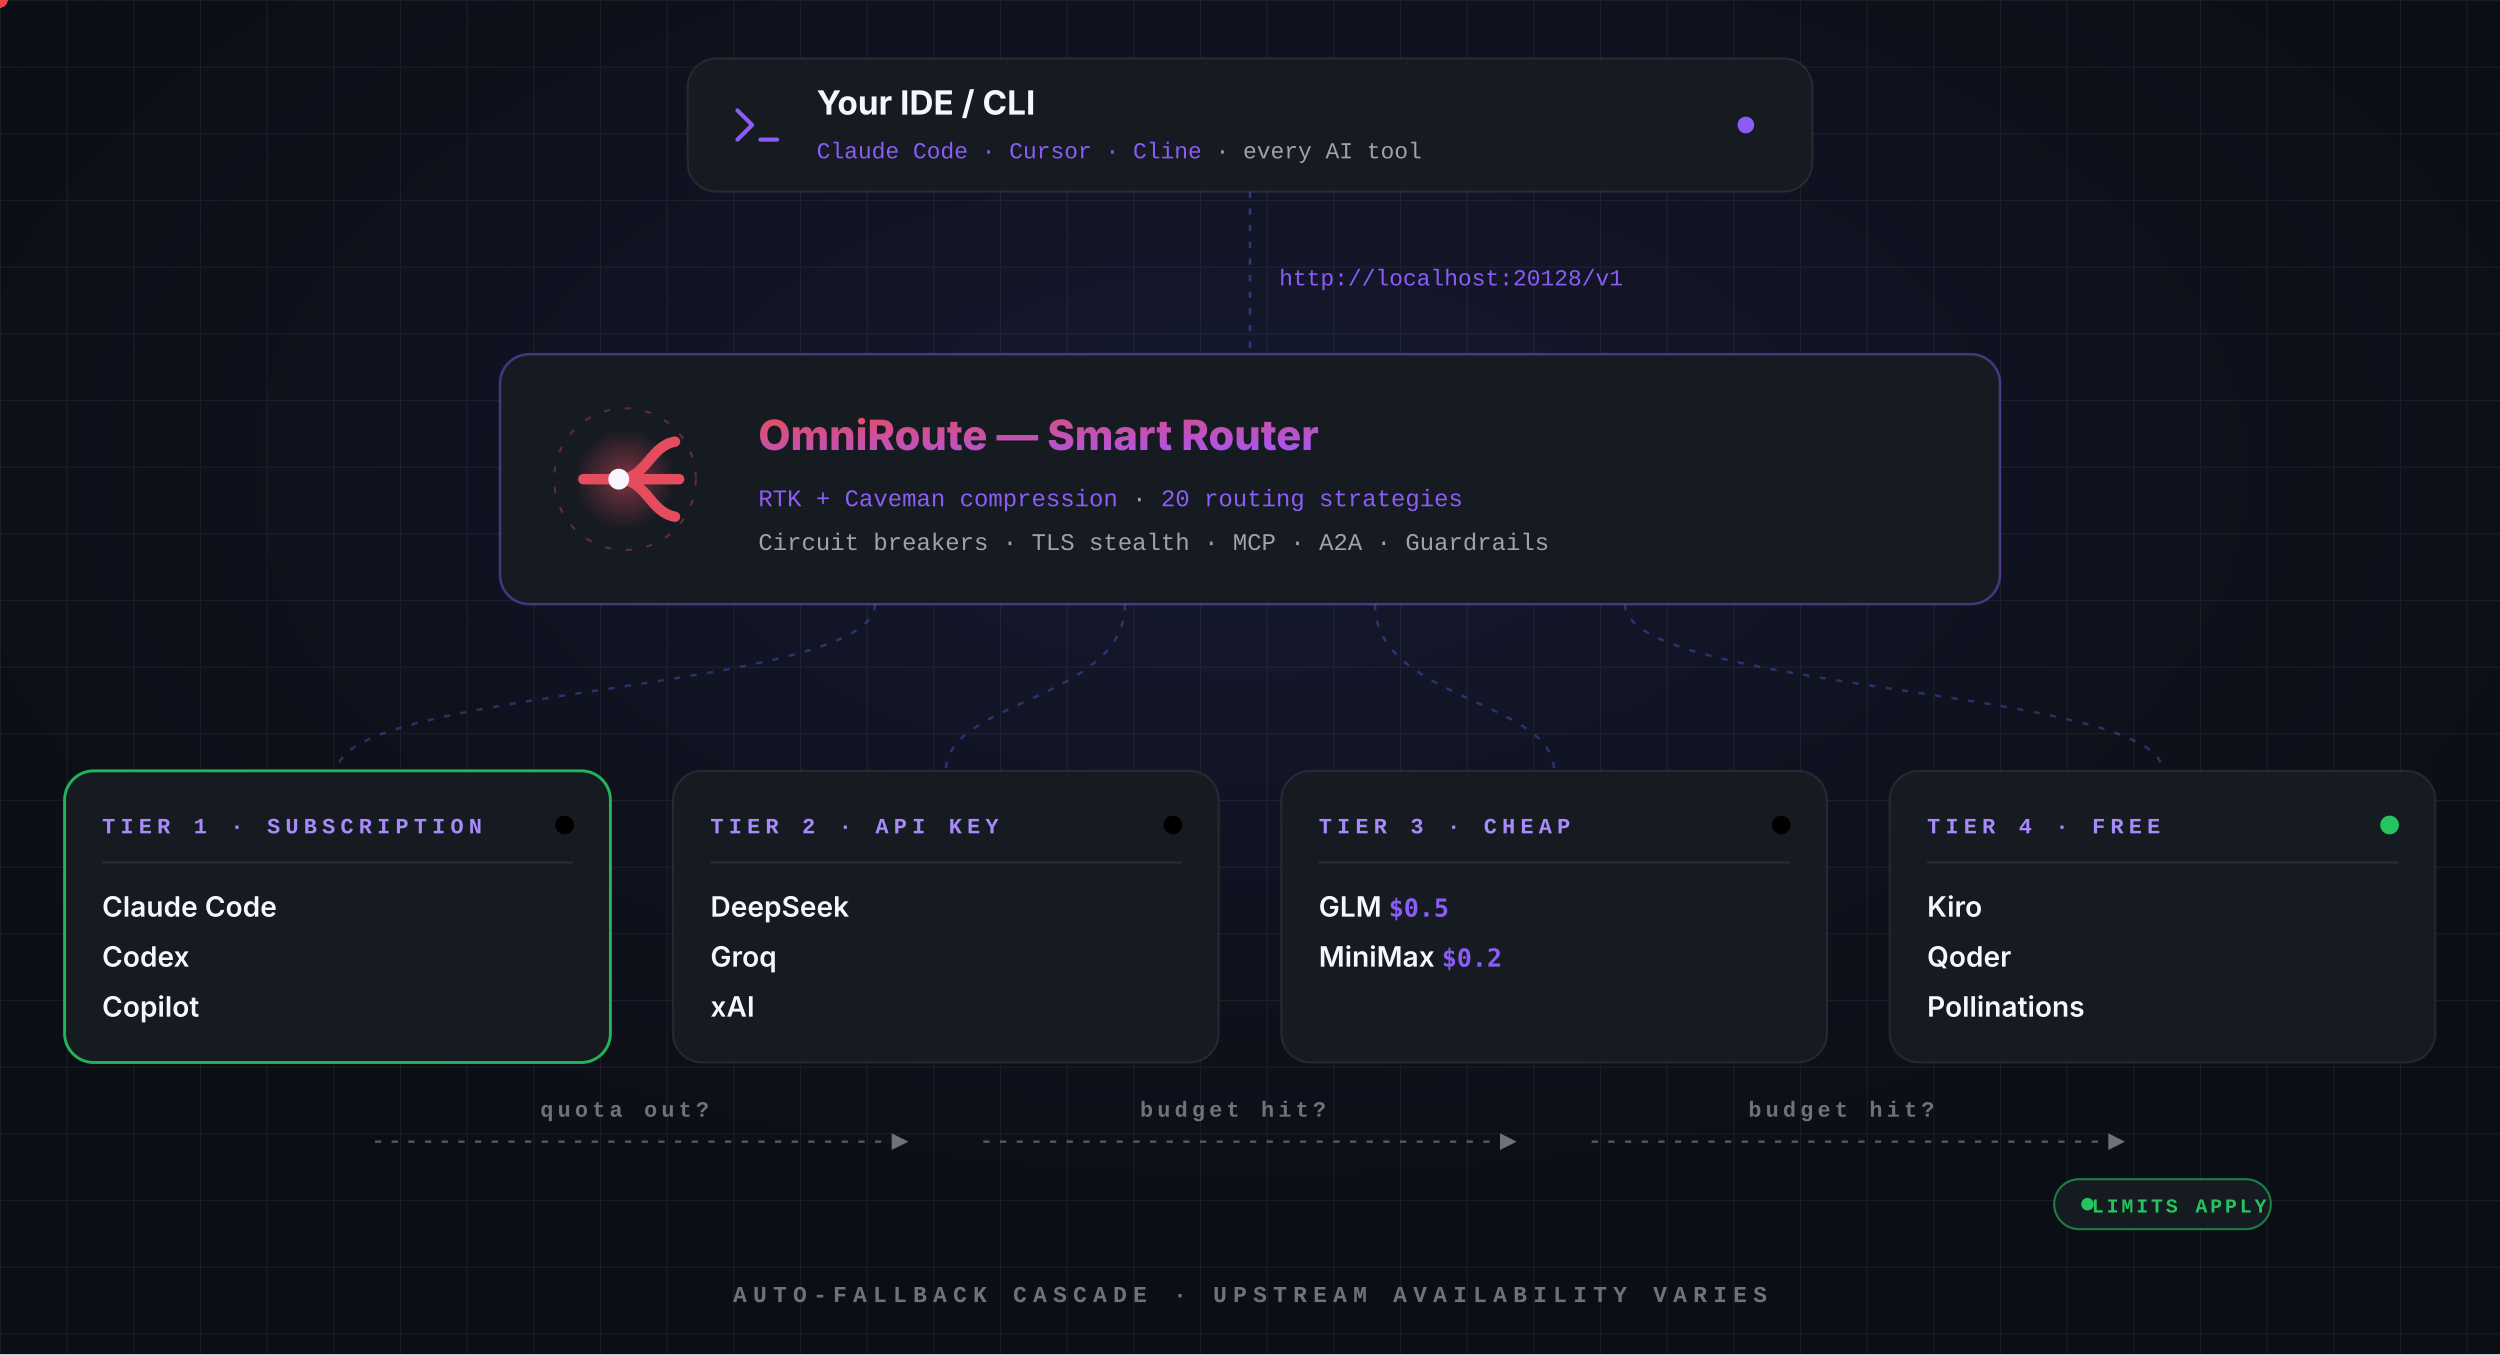
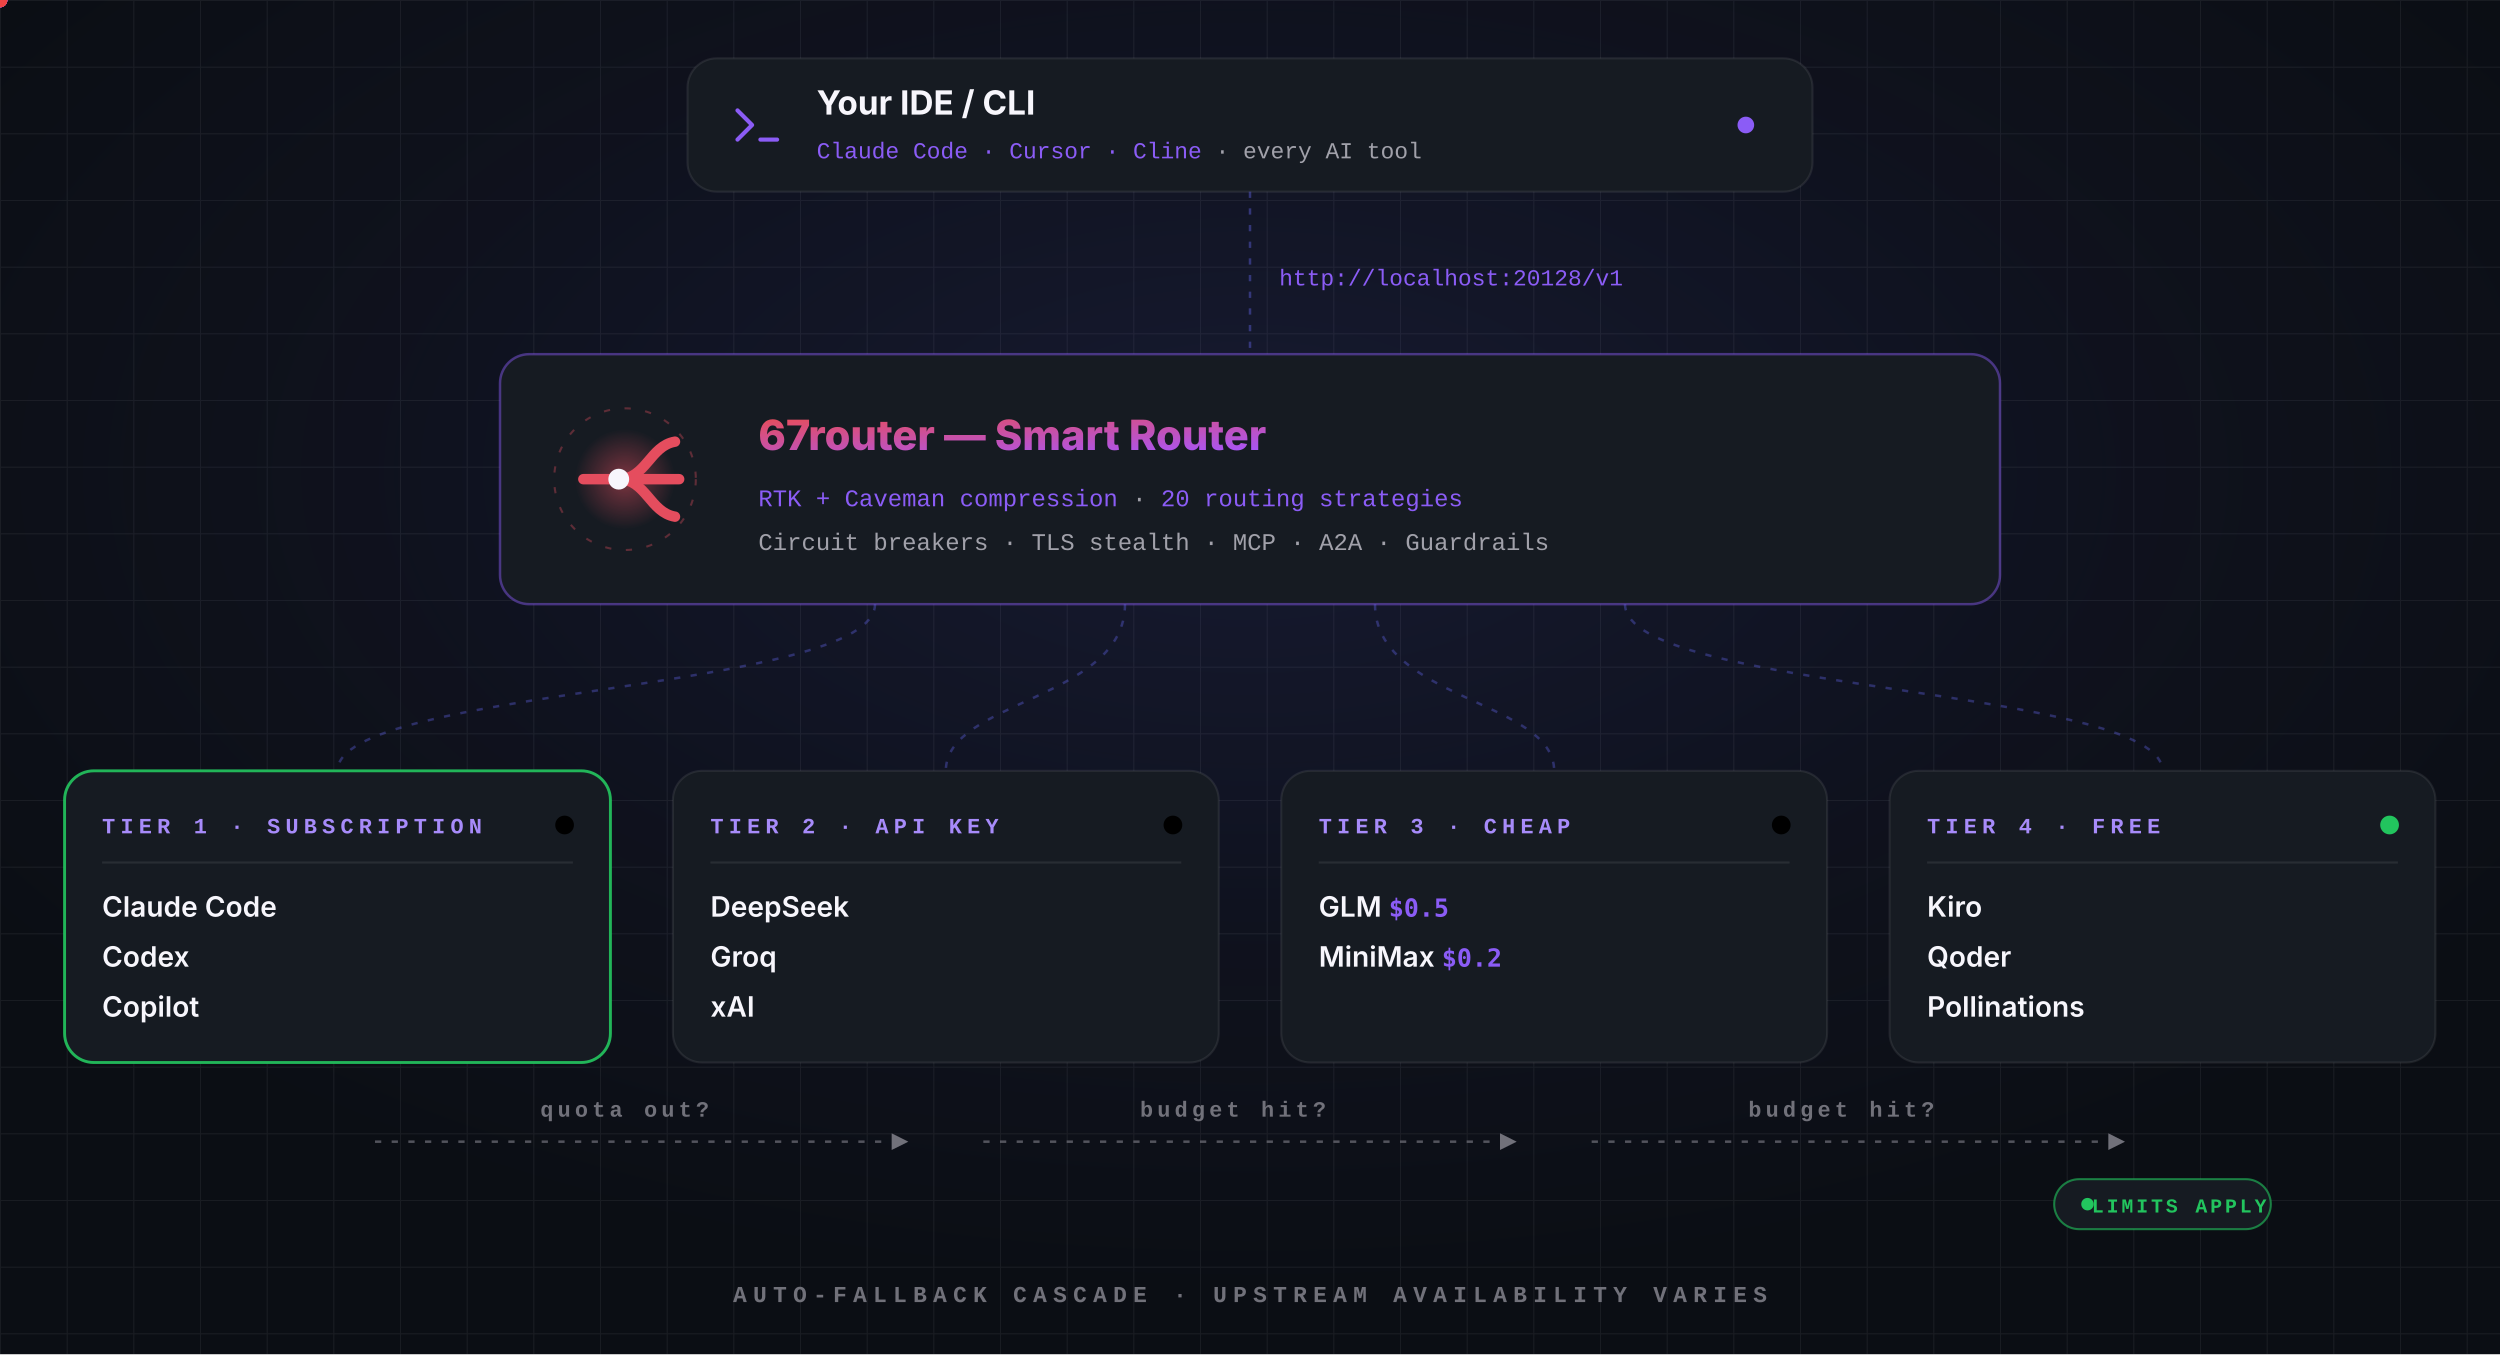
- <svg xmlns="http://www.w3.org/2000/svg" viewBox="0 0 1200 650" role="img" aria-label="OmniRoute request flow — auto-fallback cascade across 4 provider tiers">
+ <svg xmlns="http://www.w3.org/2000/svg" viewBox="0 0 1200 650" role="img" aria-label="67router request flow — auto-fallback cascade across 4 provider tiers">
  <defs>
    <radialGradient id="hubGlow" cx="50%" cy="50%" r="50%">
      <stop offset="0%" stop-color="#e54d5e" stop-opacity="0.5" />
      <stop offset="100%" stop-color="#e54d5e" stop-opacity="0" />
    </radialGradient>
    <radialGradient id="bgGlow" cx="50%" cy="35%" r="60%">
      <stop offset="0%" stop-color="#6366f1" stop-opacity="0.13" />
      <stop offset="60%" stop-color="#6366f1" stop-opacity="0.04" />
      <stop offset="100%" stop-color="#6366f1" stop-opacity="0" />
    </radialGradient>
    <linearGradient id="cardGrad" x1="0" x2="0" y1="0" y2="1">
      <stop offset="0%" stop-color="#161b22" stop-opacity="1" />
      <stop offset="100%" stop-color="#161b22" stop-opacity="1" />
    </linearGradient>
    <path id="pIn" d="M 600,92 L 600,170" />
    <path id="pT1" d="M 420,290 C 420,332 162,330 162,370" />
    <path id="pT2" d="M 540,290 C 540,336 454,336 454,370" />
    <path id="pT3" d="M 660,290 C 660,336 746,336 746,370" />
    <path id="pT4" d="M 780,290 C 780,332 1038,330 1038,370" />
    <path id="pC1" d="M 180,548 L 428,548" />
    <path id="pC2" d="M 472,548 L 720,548" />
    <path id="pC3" d="M 764,548 L 1012,548" />
    <linearGradient id="gradBrand" x1="0" y1="0" x2="1" y2="1">
      <stop offset="0%" stop-color="#e54d5e" />
      <stop offset="100%" stop-color="#a855f7" />
    </linearGradient>
    <pattern id="gridPaper" width="32" height="32" patternUnits="userSpaceOnUse">
      <path d="M 32 0 L 0 0 0 32" fill="none" stroke="#ffffff" stroke-opacity="0.06" stroke-width="1" />
    </pattern>
  </defs>
  <rect width="1200" height="650" fill="#0b0e14" />
  <rect width="1200" height="650" fill="url(#gridPaper)" />
  <rect width="1200" height="650" fill="url(#bgGlow)" />
  <rect x="330" y="28" width="540" height="64" rx="14" fill="url(#cardGrad)" stroke="#ffffff" stroke-opacity="0.08" stroke-width="1" />
  <g transform="translate(362, 60)" stroke="#8b5cf6" stroke-width="2" stroke-linecap="round" stroke-linejoin="round" fill="none">
    <path d="M -8 -7 L -1 0 L -8 7" />
    <line x1="3" y1="7" x2="11" y2="7" />
  </g>
  <text x="392" y="55" font-family="Inter, 'Segoe UI', Arial, Helvetica, system-ui, sans-serif" font-size="16" font-weight="700" fill="#F7F6FC">Your IDE / CLI</text>
  <text x="392" y="76" font-family="Consolas, 'Courier New', monospace" font-size="11" fill="#a1a1aa">
    <tspan fill="#8b5cf6">Claude Code · Cursor · Cline</tspan> · every AI tool</text>
  <circle cx="838" cy="60" r="4" fill="#8b5cf6">
    <animate attributeName="opacity" values="1;0.4;1" dur="2.5s" repeatCount="indefinite" />
  </circle>
  <use href="#pIn" stroke="#6366f1" stroke-width="1.2" stroke-dasharray="3 5" opacity="0.4" />
  <text x="614" y="137" font-family="Consolas, 'Courier New', monospace" font-size="11" fill="#8b5cf6">http://localhost:20128/v1</text>
  <g fill="#a78bfa">
    <circle r="3.2">
      <animateMotion dur="1.6s" repeatCount="indefinite" begin="0s">
        <mpath href="#pIn" />
      </animateMotion>
      <animate attributeName="opacity" values="0;1;1;0" dur="1.6s" begin="0s" repeatCount="indefinite" />
    </circle>
    <circle r="3.2">
      <animateMotion dur="1.6s" repeatCount="indefinite" begin="0.55s">
        <mpath href="#pIn" />
      </animateMotion>
      <animate attributeName="opacity" values="0;1;1;0" dur="1.6s" begin="0.55s" repeatCount="indefinite" />
    </circle>
    <circle r="3.2">
      <animateMotion dur="1.6s" repeatCount="indefinite" begin="1.1s">
        <mpath href="#pIn" />
      </animateMotion>
      <animate attributeName="opacity" values="0;1;1;0" dur="1.6s" begin="1.1s" repeatCount="indefinite" />
    </circle>
  </g>
  <rect x="240" y="170" width="720" height="120" rx="14" fill="url(#cardGrad)" stroke="#8b5cf6" stroke-width="1.2" stroke-opacity="0.45" />
  <g transform="translate(258, 188)">
    <circle cx="42" cy="42" r="34" fill="none" stroke="#e54d5e" stroke-width="1" opacity="0.35" stroke-dasharray="3 7">
      <animateTransform attributeName="transform" type="rotate" from="0 42 42" to="360 42 42" dur="30s" repeatCount="indefinite" />
    </circle>
    <circle cx="42" cy="42" r="24" fill="url(#hubGlow)">
      <animate attributeName="r" values="22;30;22" dur="3.2s" repeatCount="indefinite" />
    </circle>
    <g stroke="#e54d5e" stroke-width="5" stroke-linecap="round" fill="none">
      <line x1="22" y1="42" x2="38" y2="42" />
      <path d="M 39 42 C 52 42, 54 26, 66 24" />
      <path d="M 39 42 C 54 42, 56 42, 68 42" />
      <path d="M 39 42 C 52 42, 54 58, 66 60" />
    </g>
    <circle cx="39" cy="42" r="5" fill="#f7f6fc">
      <animate attributeName="opacity" values="1;0.7;1" dur="1.8s" repeatCount="indefinite" />
    </circle>
  </g>
-   <text x="364" y="216" font-family="Inter, 'Segoe UI', Arial, Helvetica, system-ui, sans-serif" font-size="20" font-weight="800" fill="url(#gradBrand)">OmniRoute — Smart Router</text>
+   <text x="364" y="216" font-family="Inter, 'Segoe UI', Arial, Helvetica, system-ui, sans-serif" font-size="20" font-weight="800" fill="url(#gradBrand)">67router — Smart Router</text>
  <text x="364" y="243" font-family="Consolas, 'Courier New', monospace" font-size="11.5" fill="#a1a1aa">
    <tspan fill="#8b5cf6">RTK + Caveman compression</tspan> · <tspan fill="#8b5cf6">20 routing strategies</tspan>
  </text>
  <text x="364" y="264" font-family="Consolas, 'Courier New', monospace" font-size="11.5" fill="#a1a1aa">Circuit breakers · TLS stealth · MCP · A2A · Guardrails</text>
  <g stroke="#6366f1" stroke-width="1.2" fill="none" stroke-dasharray="3 5" opacity="0.35">
    <use href="#pT1" />
    <use href="#pT2" />
    <use href="#pT3" />
    <use href="#pT4" />
  </g>
  <g fill="#8b5cf6">
    <g>
      <animate attributeName="opacity" values="1;1;0;0;1" keyTimes="0;0.23;0.27;0.96;1" dur="16s" repeatCount="indefinite" />
      <circle r="3.5">
        <animateMotion dur="1.4s" repeatCount="indefinite" begin="0s">
          <mpath href="#pT1" />
        </animateMotion>
        <animate attributeName="opacity" values="0;1;1;0" dur="1.4s" begin="0s" repeatCount="indefinite" />
      </circle>
      <circle r="3.5">
        <animateMotion dur="1.4s" repeatCount="indefinite" begin="0.7s">
          <mpath href="#pT1" />
        </animateMotion>
        <animate attributeName="opacity" values="0;1;1;0" dur="1.4s" begin="0.7s" repeatCount="indefinite" />
      </circle>
    </g>
    <g>
      <animate attributeName="opacity" values="0;0;1;1;0;0" keyTimes="0;0.24;0.28;0.48;0.52;1" dur="16s" repeatCount="indefinite" />
      <circle r="3.5">
        <animateMotion dur="1.4s" repeatCount="indefinite" begin="0s">
          <mpath href="#pT2" />
        </animateMotion>
        <animate attributeName="opacity" values="0;1;1;0" dur="1.4s" begin="0s" repeatCount="indefinite" />
      </circle>
      <circle r="3.5">
        <animateMotion dur="1.4s" repeatCount="indefinite" begin="0.7s">
          <mpath href="#pT2" />
        </animateMotion>
        <animate attributeName="opacity" values="0;1;1;0" dur="1.4s" begin="0.7s" repeatCount="indefinite" />
      </circle>
    </g>
    <g>
      <animate attributeName="opacity" values="0;0;1;1;0;0" keyTimes="0;0.49;0.53;0.73;0.77;1" dur="16s" repeatCount="indefinite" />
      <circle r="3.5">
        <animateMotion dur="1.4s" repeatCount="indefinite" begin="0s">
          <mpath href="#pT3" />
        </animateMotion>
        <animate attributeName="opacity" values="0;1;1;0" dur="1.4s" begin="0s" repeatCount="indefinite" />
      </circle>
      <circle r="3.5">
        <animateMotion dur="1.4s" repeatCount="indefinite" begin="0.7s">
          <mpath href="#pT3" />
        </animateMotion>
        <animate attributeName="opacity" values="0;1;1;0" dur="1.4s" begin="0.7s" repeatCount="indefinite" />
      </circle>
    </g>
    <g>
      <animate attributeName="opacity" values="0;0;1;1;0" keyTimes="0;0.74;0.78;0.985;1" dur="16s" repeatCount="indefinite" />
      <circle r="3.5">
        <animateMotion dur="1.4s" repeatCount="indefinite" begin="0s">
          <mpath href="#pT4" />
        </animateMotion>
        <animate attributeName="opacity" values="0;1;1;0" dur="1.4s" begin="0s" repeatCount="indefinite" />
      </circle>
      <circle r="3.5">
        <animateMotion dur="1.4s" repeatCount="indefinite" begin="0.7s">
          <mpath href="#pT4" />
        </animateMotion>
        <animate attributeName="opacity" values="0;1;1;0" dur="1.4s" begin="0.7s" repeatCount="indefinite" />
      </circle>
    </g>
  </g>
  <g transform="translate(31, 370)">
    <rect width="262" height="140" rx="14" fill="url(#cardGrad)" stroke="#ffffff" stroke-opacity="0.08" stroke-width="1" />
    <rect width="262" height="140" rx="14" fill="none" stroke="#22c55e" stroke-width="1.4" stroke-opacity="0.9">
      <animate attributeName="stroke-opacity" values="0.9;0.9;0;0;0.9" keyTimes="0;0.23;0.27;0.96;1" dur="16s" repeatCount="indefinite" />
    </rect>
    <text x="18" y="30" font-family="Consolas, 'Courier New', monospace" font-size="10.5" letter-spacing="2.5" font-weight="700" fill="#a78bfa">TIER 1 · SUBSCRIPTION</text>
    <circle cx="240" cy="26" r="4.5">
      <animate attributeName="fill" values="#22c55e;#22c55e;#ef4444;#ef4444;#22c55e" keyTimes="0;0.23;0.28;0.985;1" dur="16s" repeatCount="indefinite" />
      <animate attributeName="opacity" values="1;0.45;1" dur="1.8s" repeatCount="indefinite" />
    </circle>
    <line x1="18" y1="44" x2="244" y2="44" stroke="#ffffff" stroke-opacity="0.08" stroke-width="1" />
    <g font-family="Inter, 'Segoe UI', Arial, Helvetica, system-ui, sans-serif" font-size="13.5" font-weight="600" fill="#F7F6FC">
      <text x="18" y="70">Claude Code</text>
      <text x="18" y="94">Codex</text>
      <text x="18" y="118">Copilot</text>
    </g>
  </g>
  <g transform="translate(323, 370)">
    <rect width="262" height="140" rx="14" fill="url(#cardGrad)" stroke="#ffffff" stroke-opacity="0.08" stroke-width="1" />
    <rect width="262" height="140" rx="14" fill="none" stroke="#22c55e" stroke-width="1.4" stroke-opacity="0">
      <animate attributeName="stroke-opacity" values="0;0;0.9;0.9;0;0" keyTimes="0;0.24;0.28;0.48;0.52;1" dur="16s" repeatCount="indefinite" />
    </rect>
    <text x="18" y="30" font-family="Consolas, 'Courier New', monospace" font-size="10.5" letter-spacing="2.5" font-weight="700" fill="#a78bfa">TIER 2 · API KEY</text>
    <circle cx="240" cy="26" r="4.5">
      <animate attributeName="fill" values="#71717a;#71717a;#22c55e;#22c55e;#ef4444;#ef4444;#71717a" keyTimes="0;0.24;0.28;0.48;0.53;0.985;1" dur="16s" repeatCount="indefinite" />
      <animate attributeName="opacity" values="1;0.5;1" dur="1.8s" repeatCount="indefinite" />
    </circle>
    <line x1="18" y1="44" x2="244" y2="44" stroke="#ffffff" stroke-opacity="0.08" stroke-width="1" />
    <g font-family="Inter, 'Segoe UI', Arial, Helvetica, system-ui, sans-serif" font-size="13.5" font-weight="600" fill="#F7F6FC">
      <text x="18" y="70">DeepSeek</text>
      <text x="18" y="94">Groq</text>
      <text x="18" y="118">xAI</text>
    </g>
  </g>
  <g transform="translate(615, 370)">
    <rect width="262" height="140" rx="14" fill="url(#cardGrad)" stroke="#ffffff" stroke-opacity="0.08" stroke-width="1" />
    <rect width="262" height="140" rx="14" fill="none" stroke="#22c55e" stroke-width="1.4" stroke-opacity="0">
      <animate attributeName="stroke-opacity" values="0;0;0.9;0.9;0;0" keyTimes="0;0.49;0.53;0.73;0.77;1" dur="16s" repeatCount="indefinite" />
    </rect>
    <text x="18" y="30" font-family="Consolas, 'Courier New', monospace" font-size="10.5" letter-spacing="2.5" font-weight="700" fill="#a78bfa">TIER 3 · CHEAP</text>
    <circle cx="240" cy="26" r="4.5">
      <animate attributeName="fill" values="#71717a;#71717a;#22c55e;#22c55e;#ef4444;#ef4444;#71717a" keyTimes="0;0.49;0.53;0.73;0.78;0.985;1" dur="16s" repeatCount="indefinite" />
      <animate attributeName="opacity" values="1;0.5;1" dur="1.8s" repeatCount="indefinite" />
    </circle>
    <line x1="18" y1="44" x2="244" y2="44" stroke="#ffffff" stroke-opacity="0.08" stroke-width="1" />
    <g font-family="Inter, 'Segoe UI', Arial, Helvetica, system-ui, sans-serif" font-size="13.5" font-weight="600" fill="#F7F6FC">
      <text x="18" y="70">GLM <tspan font-family="Consolas, monospace" font-size="12" fill="#8b5cf6">$0.5</tspan>
      </text>
      <text x="18" y="94">MiniMax <tspan font-family="Consolas, monospace" font-size="12" fill="#8b5cf6">$0.2</tspan>
      </text>
    </g>
  </g>
  <g transform="translate(907, 370)">
    <rect width="262" height="140" rx="14" fill="url(#cardGrad)" stroke="#ffffff" stroke-opacity="0.08" stroke-width="1" />
    <rect width="262" height="140" rx="14" fill="none" stroke="#22c55e" stroke-width="1.4" stroke-opacity="0">
      <animate attributeName="stroke-opacity" values="0;0;0.9;0.9;0" keyTimes="0;0.74;0.78;0.985;1" dur="16s" repeatCount="indefinite" />
    </rect>
    <text x="18" y="30" font-family="Consolas, 'Courier New', monospace" font-size="10.5" letter-spacing="2.5" font-weight="700" fill="#a78bfa">TIER 4 · FREE</text>
    <circle cx="240" cy="26" r="4.5" fill="#22c55e">
      <animate attributeName="opacity" values="1;0.45;1" dur="1.8s" repeatCount="indefinite" />
    </circle>
    <line x1="18" y1="44" x2="244" y2="44" stroke="#ffffff" stroke-opacity="0.08" stroke-width="1" />
    <g font-family="Inter, 'Segoe UI', Arial, Helvetica, system-ui, sans-serif" font-size="13.5" font-weight="600" fill="#F7F6FC">
      <text x="18" y="70">Kiro</text>
      <text x="18" y="94">Qoder</text>
      <text x="18" y="118">Pollinations</text>
    </g>
  </g>
  <g stroke="#71717a" stroke-width="1.2" fill="none" stroke-dasharray="3 5" opacity="0.7">
    <use href="#pC1" />
    <use href="#pC2" />
    <use href="#pC3" />
  </g>
  <polygon points="428,544 436,548 428,552" fill="#71717a" />
  <polygon points="720,544 728,548 720,552" fill="#71717a" />
  <polygon points="1012,544 1020,548 1012,552" fill="#71717a" />
  <text x="304" y="536" font-family="Consolas, 'Courier New', monospace" font-size="10.5" letter-spacing="2" font-weight="700" fill="#71717a" text-anchor="middle">
    quota out?
    <animate attributeName="fill" values="#71717a;#71717a;#ef4444;#ef4444;#71717a;#71717a" keyTimes="0;0.21;0.23;0.29;0.32;1" dur="16s" repeatCount="indefinite" />
  </text>
  <text x="596" y="536" font-family="Consolas, 'Courier New', monospace" font-size="10.5" letter-spacing="2" font-weight="700" fill="#71717a" text-anchor="middle">
    budget hit?
    <animate attributeName="fill" values="#71717a;#71717a;#ef4444;#ef4444;#71717a;#71717a" keyTimes="0;0.46;0.48;0.54;0.57;1" dur="16s" repeatCount="indefinite" />
  </text>
  <text x="888" y="536" font-family="Consolas, 'Courier New', monospace" font-size="10.5" letter-spacing="2" font-weight="700" fill="#71717a" text-anchor="middle">
    budget hit?
    <animate attributeName="fill" values="#71717a;#71717a;#ef4444;#ef4444;#71717a;#71717a" keyTimes="0;0.71;0.73;0.79;0.82;1" dur="16s" repeatCount="indefinite" />
  </text>
  <circle r="3.5" fill="#ef4444">
    <animateMotion dur="16s" repeatCount="indefinite" calcMode="linear" keyPoints="0;0;1;1" keyTimes="0;0.235;0.27;1">
      <mpath href="#pC1" />
    </animateMotion>
    <animate attributeName="opacity" values="0;0;1;1;0;0" keyTimes="0;0.235;0.245;0.265;0.275;1" dur="16s" repeatCount="indefinite" />
  </circle>
  <circle r="3.5" fill="#ef4444">
    <animateMotion dur="16s" repeatCount="indefinite" calcMode="linear" keyPoints="0;0;1;1" keyTimes="0;0.485;0.52;1">
      <mpath href="#pC2" />
    </animateMotion>
    <animate attributeName="opacity" values="0;0;1;1;0;0" keyTimes="0;0.485;0.495;0.515;0.525;1" dur="16s" repeatCount="indefinite" />
  </circle>
  <circle r="3.5" fill="#ef4444">
    <animateMotion dur="16s" repeatCount="indefinite" calcMode="linear" keyPoints="0;0;1;1" keyTimes="0;0.735;0.77;1">
      <mpath href="#pC3" />
    </animateMotion>
    <animate attributeName="opacity" values="0;0;1;1;0;0" keyTimes="0;0.735;0.745;0.765;0.775;1" dur="16s" repeatCount="indefinite" />
  </circle>
  <g transform="translate(986, 566)">
    <rect width="104" height="24" rx="12" fill="#161b22" stroke="#22c55e" stroke-width="1" stroke-opacity="0.6" />
    <circle cx="16" cy="12" r="3" fill="#22c55e">
      <animate attributeName="opacity" values="1;0.35;1" dur="1.6s" repeatCount="indefinite" />
    </circle>
    <text x="60" y="16" text-anchor="middle" font-family="Consolas, 'Courier New', monospace" font-size="9.5" letter-spacing="1.4" font-weight="700" fill="#22c55e">LIMITS APPLY</text>
  </g>
  <text x="600" y="625" font-family="Consolas, 'Courier New', monospace" font-size="11" letter-spacing="3" font-weight="700" fill="#71717a" text-anchor="middle">AUTO-FALLBACK CASCADE · UPSTREAM AVAILABILITY VARIES</text>
</svg>
